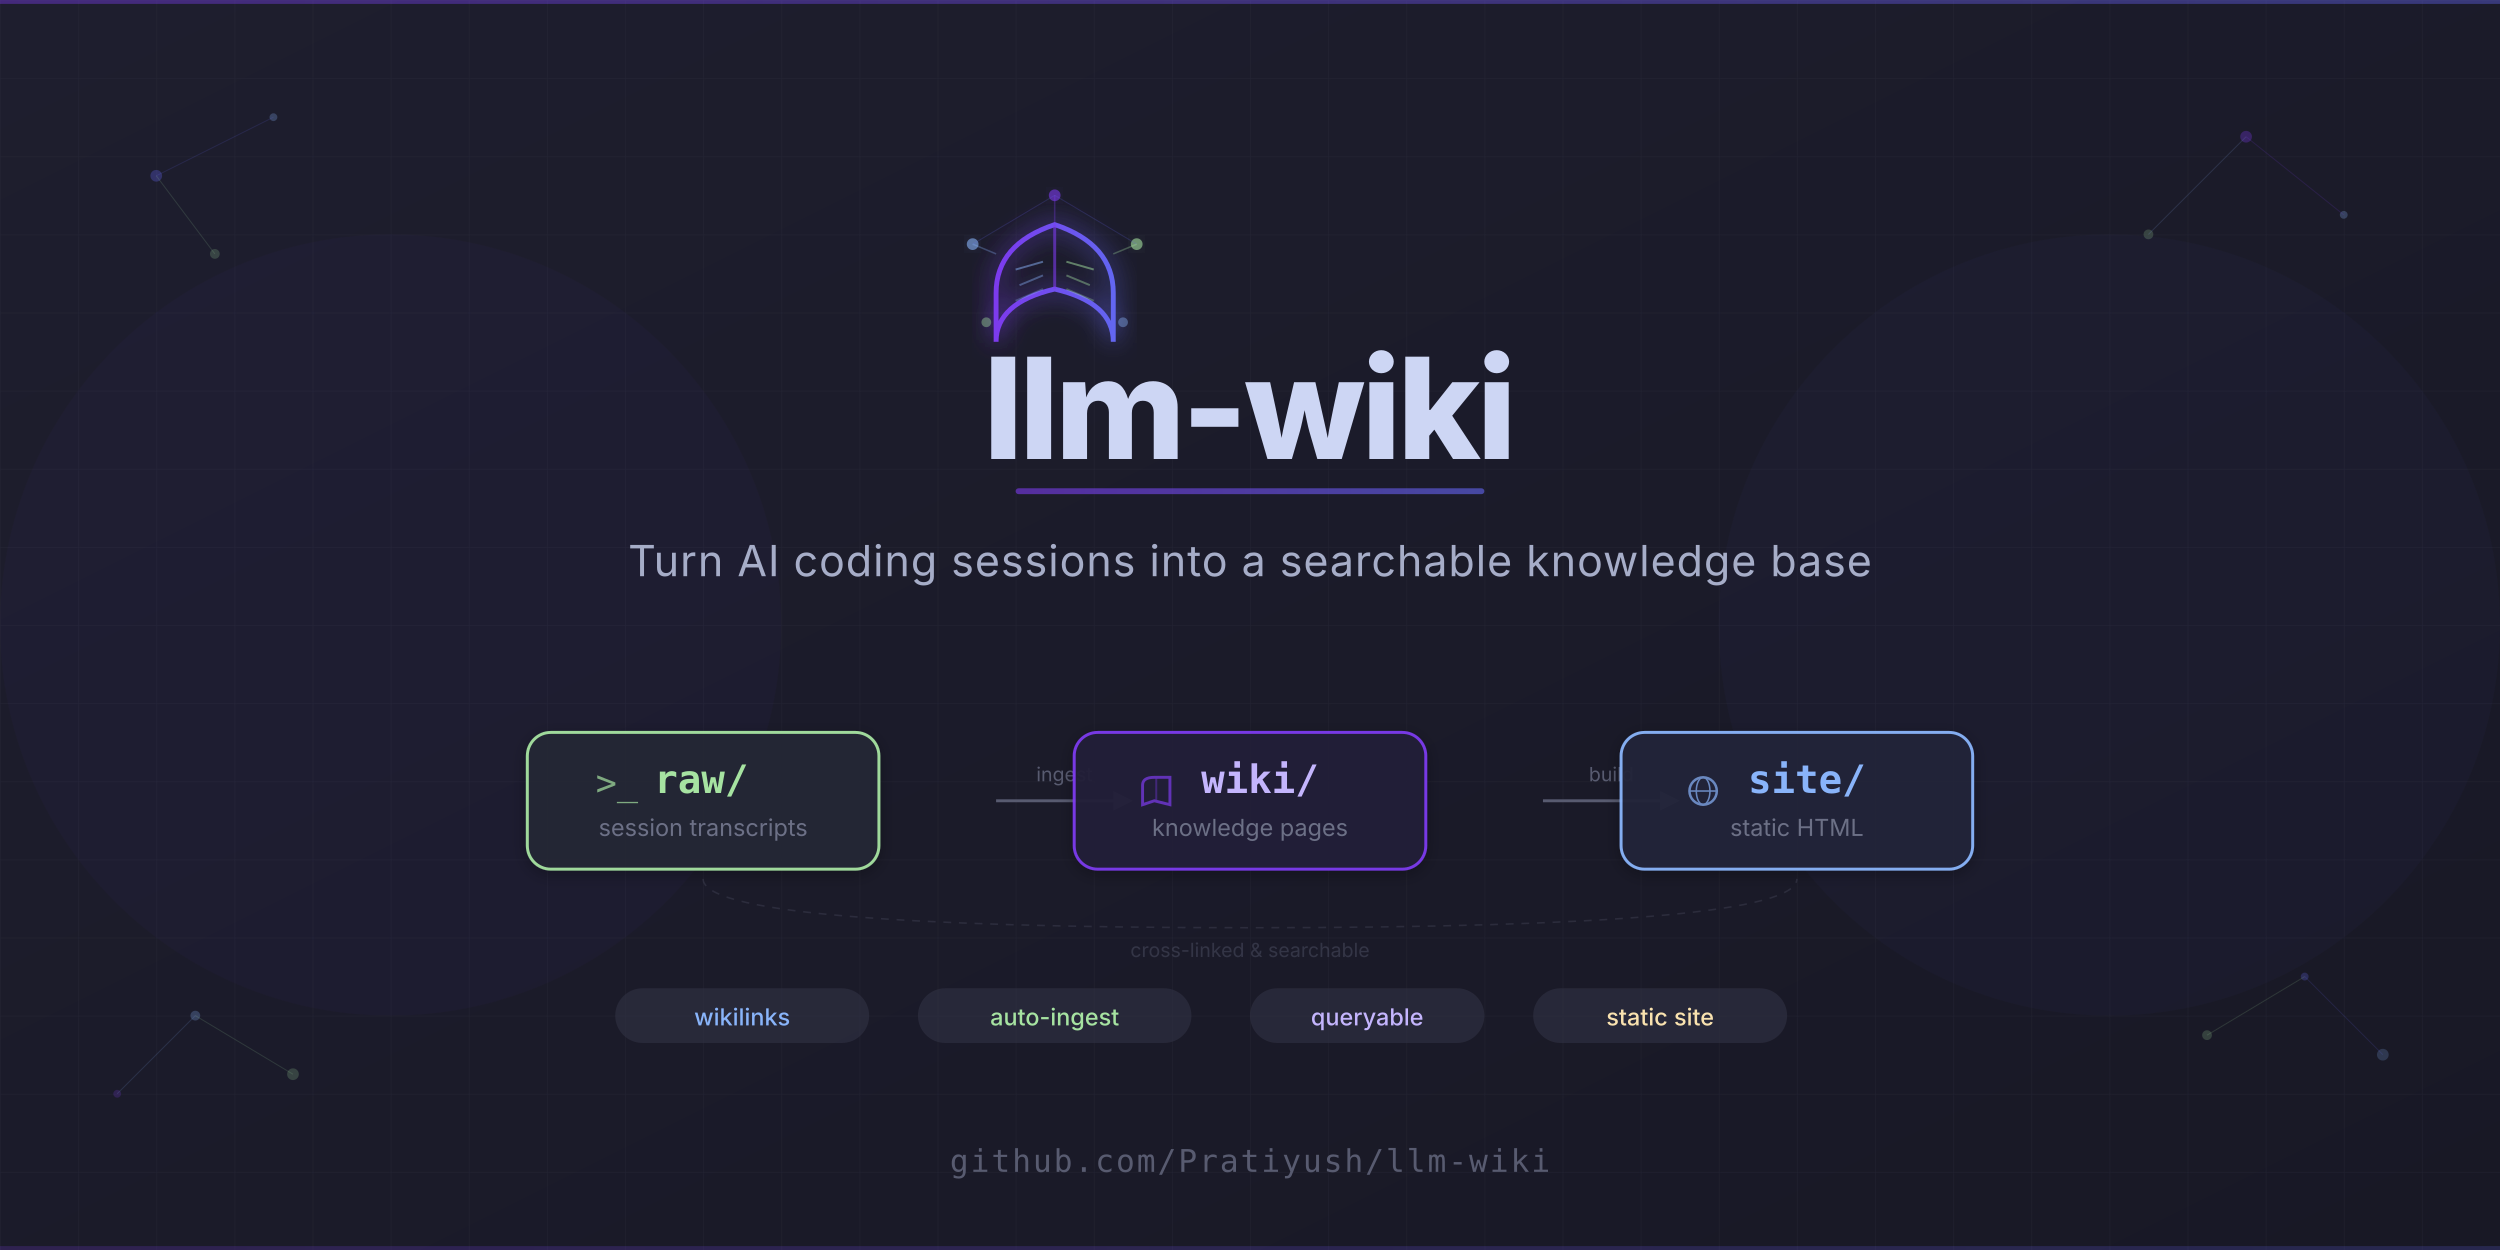
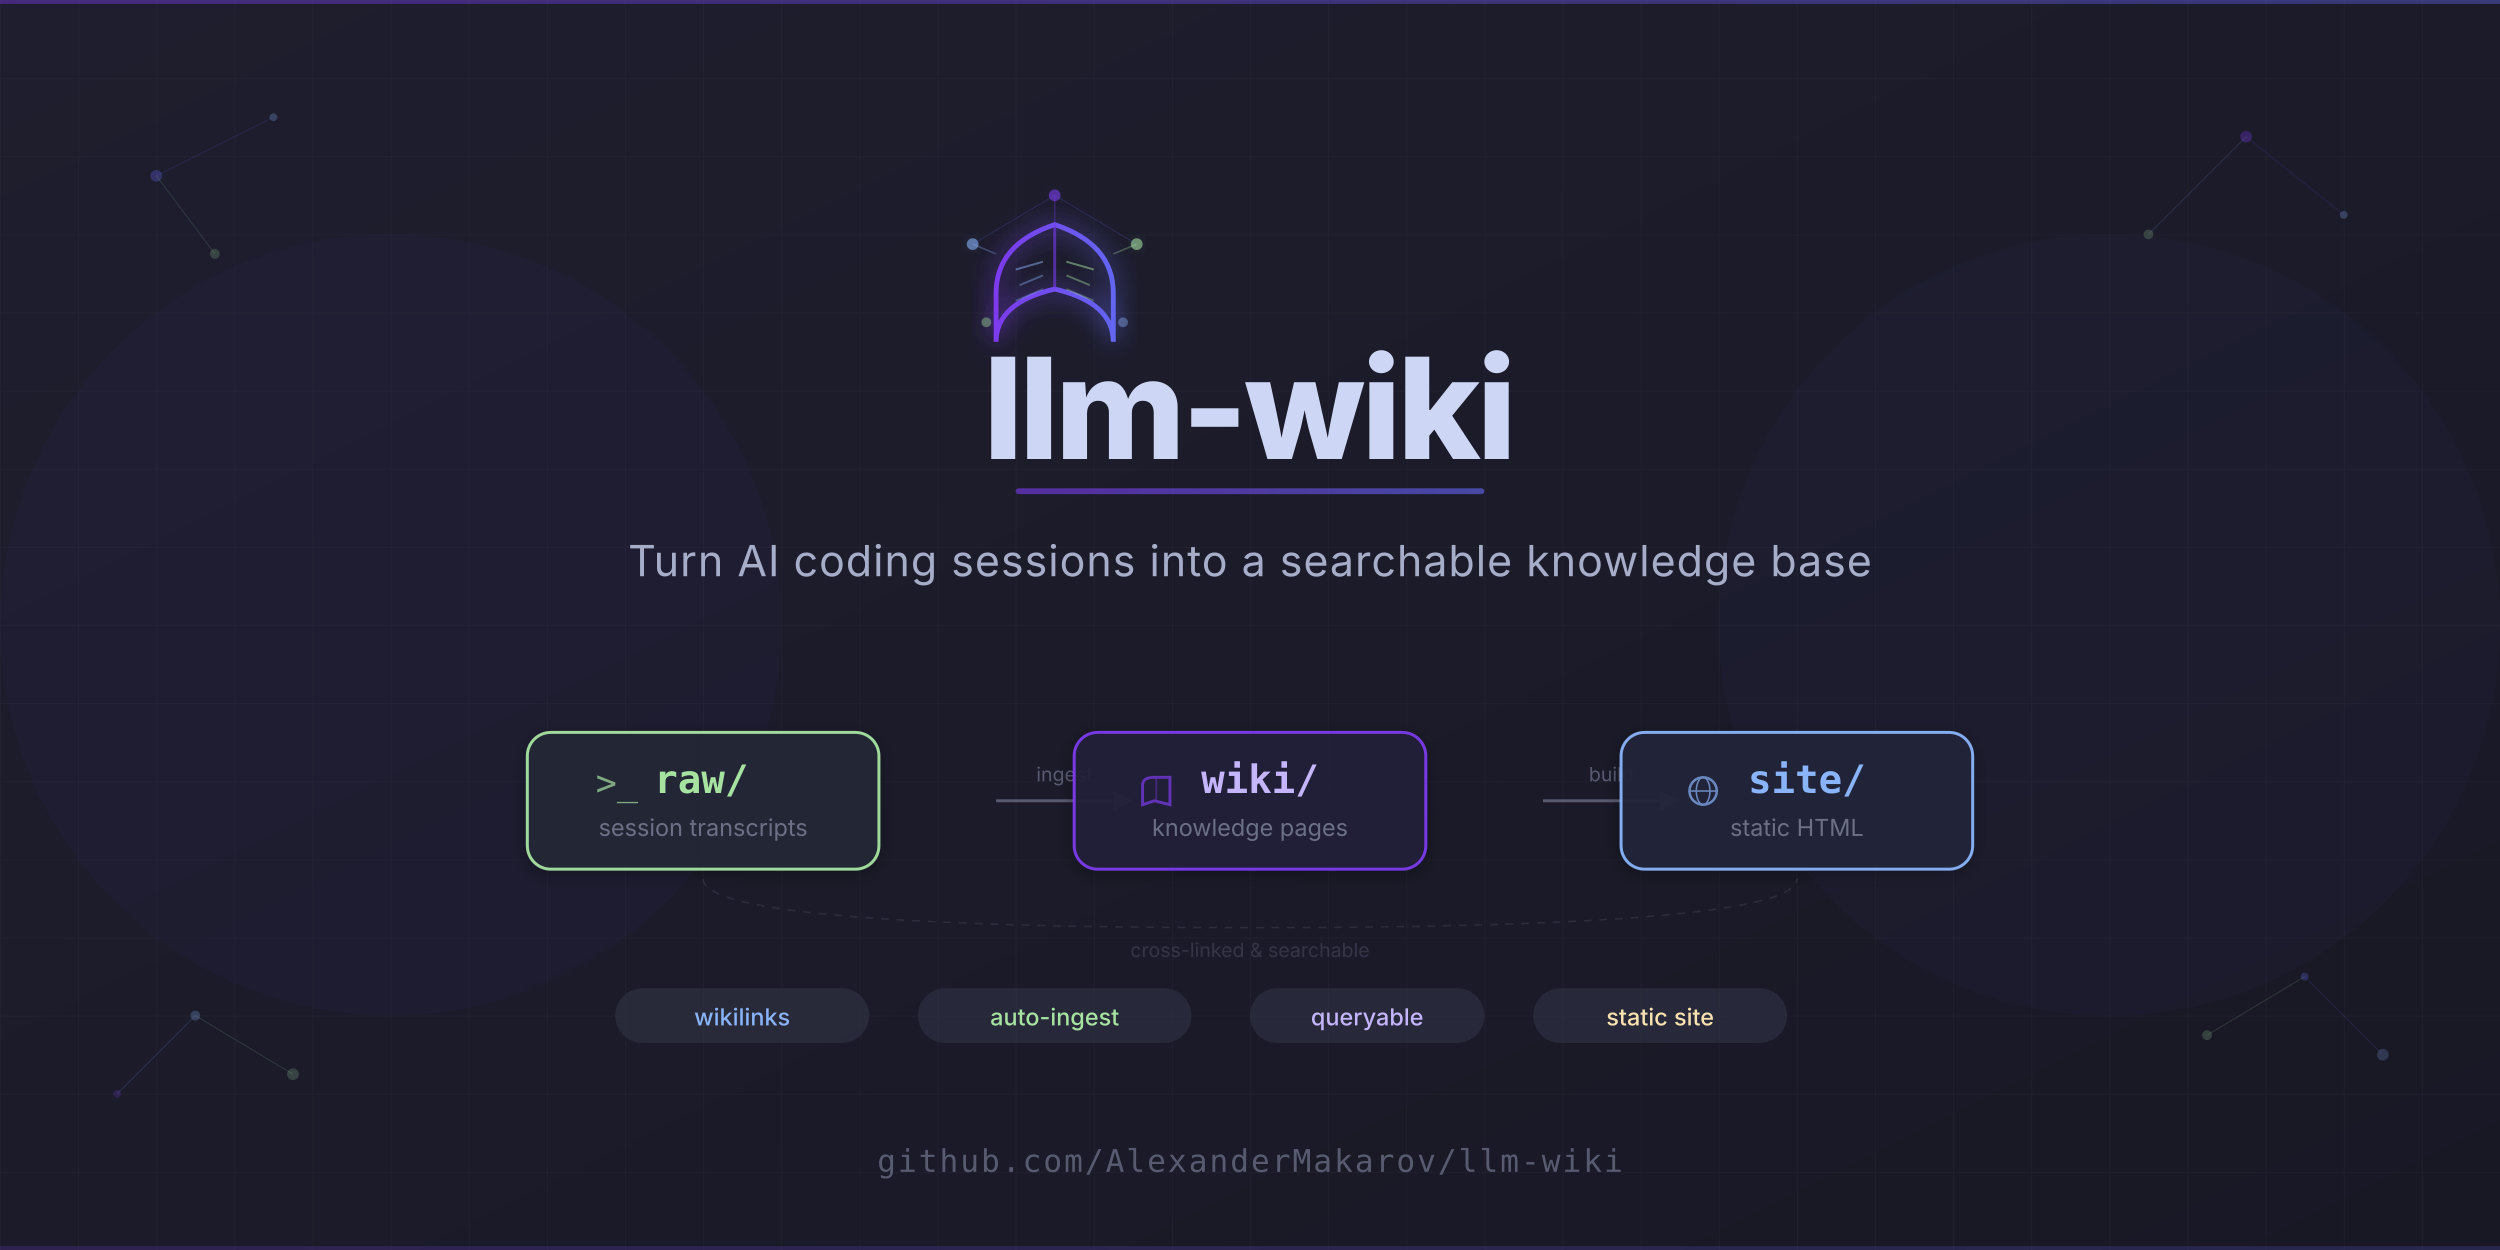
<svg xmlns="http://www.w3.org/2000/svg" width="1280" height="640" viewBox="0 0 1280 640">
  <defs>
    <linearGradient id="bg" x1="0%" y1="0%" x2="100%" y2="100%">
      <stop offset="0%" stop-color="#1e1e2e" />
      <stop offset="100%" stop-color="#181825" />
    </linearGradient>
    <linearGradient id="purpleGlow" x1="0%" y1="0%" x2="100%" y2="0%">
      <stop offset="0%" stop-color="#7c3aed" />
      <stop offset="100%" stop-color="#6366f1" />
    </linearGradient>
    <pattern id="grid" width="40" height="40" patternUnits="userSpaceOnUse">
      <path d="M 40 0 L 0 0 0 40" fill="none" stroke="#313244" stroke-width="0.5" opacity="0.4" />
    </pattern>
    <filter id="glow" x="-20%" y="-20%" width="140%" height="140%">
      <feGaussianBlur stdDeviation="6" result="blur" />
      <feMerge>
        <feMergeNode in="blur" />
        <feMergeNode in="SourceGraphic" />
      </feMerge>
    </filter>
    <filter id="shadow" x="-10%" y="-10%" width="130%" height="130%">
      <feDropShadow dx="0" dy="2" stdDeviation="4" flood-color="#000" flood-opacity="0.3" />
    </filter>
    <radialGradient id="nodeGlow" cx="50%" cy="50%" r="50%">
      <stop offset="0%" stop-color="#7c3aed" stop-opacity="0.3" />
      <stop offset="100%" stop-color="#7c3aed" stop-opacity="0" />
    </radialGradient>
  </defs>
  <rect width="1280" height="640" fill="url(#bg)" />
  <rect width="1280" height="640" fill="url(#grid)" />
  <circle cx="80" cy="90" r="3" fill="#6366f1" opacity="0.3" />
  <circle cx="140" cy="60" r="2" fill="#89b4fa" opacity="0.25" />
  <circle cx="110" cy="130" r="2.5" fill="#a6e3a1" opacity="0.2" />
  <line x1="80" y1="90" x2="140" y2="60" stroke="#6366f1" stroke-width="0.5" opacity="0.15" />
  <line x1="80" y1="90" x2="110" y2="130" stroke="#a6e3a1" stroke-width="0.5" opacity="0.15" />
  <circle cx="1150" cy="70" r="3" fill="#7c3aed" opacity="0.3" />
  <circle cx="1200" cy="110" r="2" fill="#89b4fa" opacity="0.25" />
  <circle cx="1100" cy="120" r="2.5" fill="#a6e3a1" opacity="0.2" />
  <line x1="1150" y1="70" x2="1200" y2="110" stroke="#7c3aed" stroke-width="0.5" opacity="0.15" />
  <line x1="1150" y1="70" x2="1100" y2="120" stroke="#89b4fa" stroke-width="0.5" opacity="0.15" />
  <circle cx="100" cy="520" r="2.5" fill="#89b4fa" opacity="0.25" />
  <circle cx="60" cy="560" r="2" fill="#7c3aed" opacity="0.2" />
  <circle cx="150" cy="550" r="3" fill="#a6e3a1" opacity="0.2" />
  <line x1="100" y1="520" x2="60" y2="560" stroke="#89b4fa" stroke-width="0.5" opacity="0.15" />
  <line x1="100" y1="520" x2="150" y2="550" stroke="#a6e3a1" stroke-width="0.5" opacity="0.15" />
  <circle cx="1180" cy="500" r="2" fill="#6366f1" opacity="0.25" />
  <circle cx="1220" cy="540" r="3" fill="#89b4fa" opacity="0.2" />
  <circle cx="1130" cy="530" r="2.5" fill="#a6e3a1" opacity="0.2" />
  <line x1="1180" y1="500" x2="1220" y2="540" stroke="#6366f1" stroke-width="0.5" opacity="0.15" />
  <line x1="1180" y1="500" x2="1130" y2="530" stroke="#a6e3a1" stroke-width="0.5" opacity="0.15" />
  <circle cx="200" cy="320" r="200" fill="#7c3aed" opacity="0.03" />
  <circle cx="1080" cy="320" r="200" fill="#6366f1" opacity="0.03" />
  <g transform="translate(540, 130)">
    <path d="M-30 20 Q-30 -5 0 -15 Q30 -5 30 20 L30 45 Q30 25 0 18 Q-30 25 -30 45 Z" fill="none" stroke="url(#purpleGlow)" stroke-width="2.5" filter="url(#glow)" />
    <line x1="0" y1="-15" x2="0" y2="18" stroke="#7c3aed" stroke-width="1.5" opacity="0.6" />
    <line x1="-20" y1="8" x2="-6" y2="4" stroke="#89b4fa" stroke-width="1" opacity="0.5" />
    <line x1="-18" y1="16" x2="-6" y2="11" stroke="#89b4fa" stroke-width="1" opacity="0.4" />
    <line x1="-20" y1="24" x2="-6" y2="18" stroke="#89b4fa" stroke-width="1" opacity="0.3" />
    <line x1="20" y1="8" x2="6" y2="4" stroke="#a6e3a1" stroke-width="1" opacity="0.5" />
    <line x1="18" y1="16" x2="6" y2="11" stroke="#a6e3a1" stroke-width="1" opacity="0.4" />
    <line x1="20" y1="24" x2="6" y2="18" stroke="#a6e3a1" stroke-width="1" opacity="0.3" />
    <circle cx="-42" cy="-5" r="3" fill="#89b4fa" opacity="0.6" filter="url(#glow)" />
    <circle cx="42" cy="-5" r="3" fill="#a6e3a1" opacity="0.6" filter="url(#glow)" />
    <circle cx="0" cy="-30" r="3" fill="#7c3aed" opacity="0.6" filter="url(#glow)" />
    <circle cx="-35" cy="35" r="2.5" fill="#a6e3a1" opacity="0.4" />
    <circle cx="35" cy="35" r="2.5" fill="#89b4fa" opacity="0.4" />
    <line x1="-42" y1="-5" x2="-30" y2="0" stroke="#89b4fa" stroke-width="0.8" opacity="0.3" />
    <line x1="42" y1="-5" x2="30" y2="0" stroke="#a6e3a1" stroke-width="0.8" opacity="0.3" />
    <line x1="0" y1="-30" x2="0" y2="-15" stroke="#7c3aed" stroke-width="0.8" opacity="0.3" />
    <line x1="-42" y1="-5" x2="0" y2="-30" stroke="#6366f1" stroke-width="0.5" opacity="0.2" />
    <line x1="42" y1="-5" x2="0" y2="-30" stroke="#6366f1" stroke-width="0.5" opacity="0.2" />
  </g>
  <text x="640" y="235" text-anchor="middle" font-family="'SF Pro Display', 'Inter', 'Segoe UI', system-ui, -apple-system, sans-serif" font-size="72" font-weight="800" letter-spacing="-2" fill="#cdd6f4">
    llm-wiki
  </text>
  <rect x="520" y="250" width="240" height="3" rx="1.5" fill="url(#purpleGlow)" opacity="0.6" />
  <text x="640" y="295" text-anchor="middle" font-family="'SF Pro Text', 'Inter', 'Segoe UI', system-ui, -apple-system, sans-serif" font-size="22" font-weight="400" fill="#a6adc8" letter-spacing="0.5">
    Turn AI coding sessions into a searchable knowledge base
  </text>
  <g transform="translate(640, 410)">
    <g transform="translate(-280, 0)">
      <rect x="-90" y="-35" width="180" height="70" rx="12" fill="#1e1e2e" stroke="#a6e3a1" stroke-width="1.5" filter="url(#shadow)" opacity="0.95" />
      <rect x="-90" y="-35" width="180" height="70" rx="12" fill="#a6e3a1" opacity="0.05" />
      <text x="-55" y="-3" font-family="'SF Mono', 'Fira Code', 'JetBrains Mono', monospace" font-size="18" fill="#a6e3a1" opacity="0.7">&gt;_</text>
      <text x="-25" y="-4" font-family="'SF Mono', 'Fira Code', 'JetBrains Mono', monospace" font-size="20" font-weight="600" fill="#a6e3a1">raw/</text>
      <text x="0" y="18" text-anchor="middle" font-family="'SF Pro Text', 'Inter', system-ui, sans-serif" font-size="12" fill="#6c7086">session transcripts</text>
    </g>
    <g transform="translate(-130, 0)">
      <line x1="0" y1="0" x2="60" y2="0" stroke="#585b70" stroke-width="1.5" />
      <polygon points="60,-5 70,0 60,5" fill="#585b70" />
      <text x="35" y="-10" text-anchor="middle" font-family="'SF Pro Text', 'Inter', system-ui, sans-serif" font-size="10" fill="#585b70">ingest</text>
    </g>
    <g transform="translate(0, 0)">
      <rect x="-90" y="-35" width="180" height="70" rx="12" fill="#1e1e2e" stroke="#7c3aed" stroke-width="1.5" filter="url(#shadow)" opacity="0.95" />
      <rect x="-90" y="-35" width="180" height="70" rx="12" fill="#7c3aed" opacity="0.05" />
      <g transform="translate(-55, -12)" opacity="0.7">
        <path d="M0 4 Q0 0 6 0 L14 0 Q14 0 14 4 L14 14 Q14 14 6 12 Q0 14 0 14 Z" fill="none" stroke="#7c3aed" stroke-width="1.5" />
        <line x1="7" y1="0" x2="7" y2="12" stroke="#7c3aed" stroke-width="1" opacity="0.5" />
      </g>
      <text x="-25" y="-4" font-family="'SF Mono', 'Fira Code', 'JetBrains Mono', monospace" font-size="20" font-weight="600" fill="#c4b5fd">wiki/</text>
      <text x="0" y="18" text-anchor="middle" font-family="'SF Pro Text', 'Inter', system-ui, sans-serif" font-size="12" fill="#6c7086">knowledge pages</text>
    </g>
    <g transform="translate(150, 0)">
      <line x1="0" y1="0" x2="60" y2="0" stroke="#585b70" stroke-width="1.5" />
      <polygon points="60,-5 70,0 60,5" fill="#585b70" />
      <text x="35" y="-10" text-anchor="middle" font-family="'SF Pro Text', 'Inter', system-ui, sans-serif" font-size="10" fill="#585b70">build</text>
    </g>
    <g transform="translate(280, 0)">
      <rect x="-90" y="-35" width="180" height="70" rx="12" fill="#1e1e2e" stroke="#89b4fa" stroke-width="1.5" filter="url(#shadow)" opacity="0.95" />
      <rect x="-90" y="-35" width="180" height="70" rx="12" fill="#89b4fa" opacity="0.05" />
      <g transform="translate(-55, -12)" opacity="0.7">
        <circle cx="7" cy="7" r="7" fill="none" stroke="#89b4fa" stroke-width="1.3" />
        <ellipse cx="7" cy="7" rx="3.5" ry="7" fill="none" stroke="#89b4fa" stroke-width="0.8" />
        <line x1="0" y1="7" x2="14" y2="7" stroke="#89b4fa" stroke-width="0.8" />
      </g>
      <text x="-25" y="-4" font-family="'SF Mono', 'Fira Code', 'JetBrains Mono', monospace" font-size="20" font-weight="600" fill="#89b4fa">site/</text>
      <text x="0" y="18" text-anchor="middle" font-family="'SF Pro Text', 'Inter', system-ui, sans-serif" font-size="12" fill="#6c7086">static HTML</text>
    </g>
    <path d="M-280 40 Q-280 65 0 65 Q280 65 280 40" fill="none" stroke="#45475a" stroke-width="0.8" stroke-dasharray="4 4" opacity="0.4" />
    <text x="0" y="80" text-anchor="middle" font-family="'SF Pro Text', 'Inter', system-ui, sans-serif" font-size="10" fill="#45475a" opacity="0.6">cross-linked &amp; searchable</text>
  </g>
  <g transform="translate(640, 520)">
    <g transform="translate(-260, 0)">
      <rect x="-65" y="-14" width="130" height="28" rx="14" fill="#313244" opacity="0.6" />
      <text x="0" y="5" text-anchor="middle" font-family="'SF Pro Text', 'Inter', system-ui, sans-serif" font-size="12" font-weight="500" fill="#89b4fa">wikilinks</text>
    </g>
    <g transform="translate(-100, 0)">
      <rect x="-70" y="-14" width="140" height="28" rx="14" fill="#313244" opacity="0.6" />
      <text x="0" y="5" text-anchor="middle" font-family="'SF Pro Text', 'Inter', system-ui, sans-serif" font-size="12" font-weight="500" fill="#a6e3a1">auto-ingest</text>
    </g>
    <g transform="translate(60, 0)">
      <rect x="-60" y="-14" width="120" height="28" rx="14" fill="#313244" opacity="0.6" />
      <text x="0" y="5" text-anchor="middle" font-family="'SF Pro Text', 'Inter', system-ui, sans-serif" font-size="12" font-weight="500" fill="#c4b5fd">queryable</text>
    </g>
    <g transform="translate(210, 0)">
      <rect x="-65" y="-14" width="130" height="28" rx="14" fill="#313244" opacity="0.6" />
      <text x="0" y="5" text-anchor="middle" font-family="'SF Pro Text', 'Inter', system-ui, sans-serif" font-size="12" font-weight="500" fill="#f9e2af">static site</text>
    </g>
  </g>
  <text x="640" y="600" text-anchor="middle" font-family="'SF Mono', 'Fira Code', 'JetBrains Mono', monospace" font-size="16" fill="#585b70" letter-spacing="1">
-     github.com/Pratiyush/llm-wiki
+     github.com/AlexanderMakarov/llm-wiki
  </text>
  <rect x="0" y="0" width="1280" height="2" fill="url(#purpleGlow)" opacity="0.4" />
  <rect x="0" y="638" width="1280" height="2" fill="url(#purpleGlow)" opacity="0.2" />
</svg>
